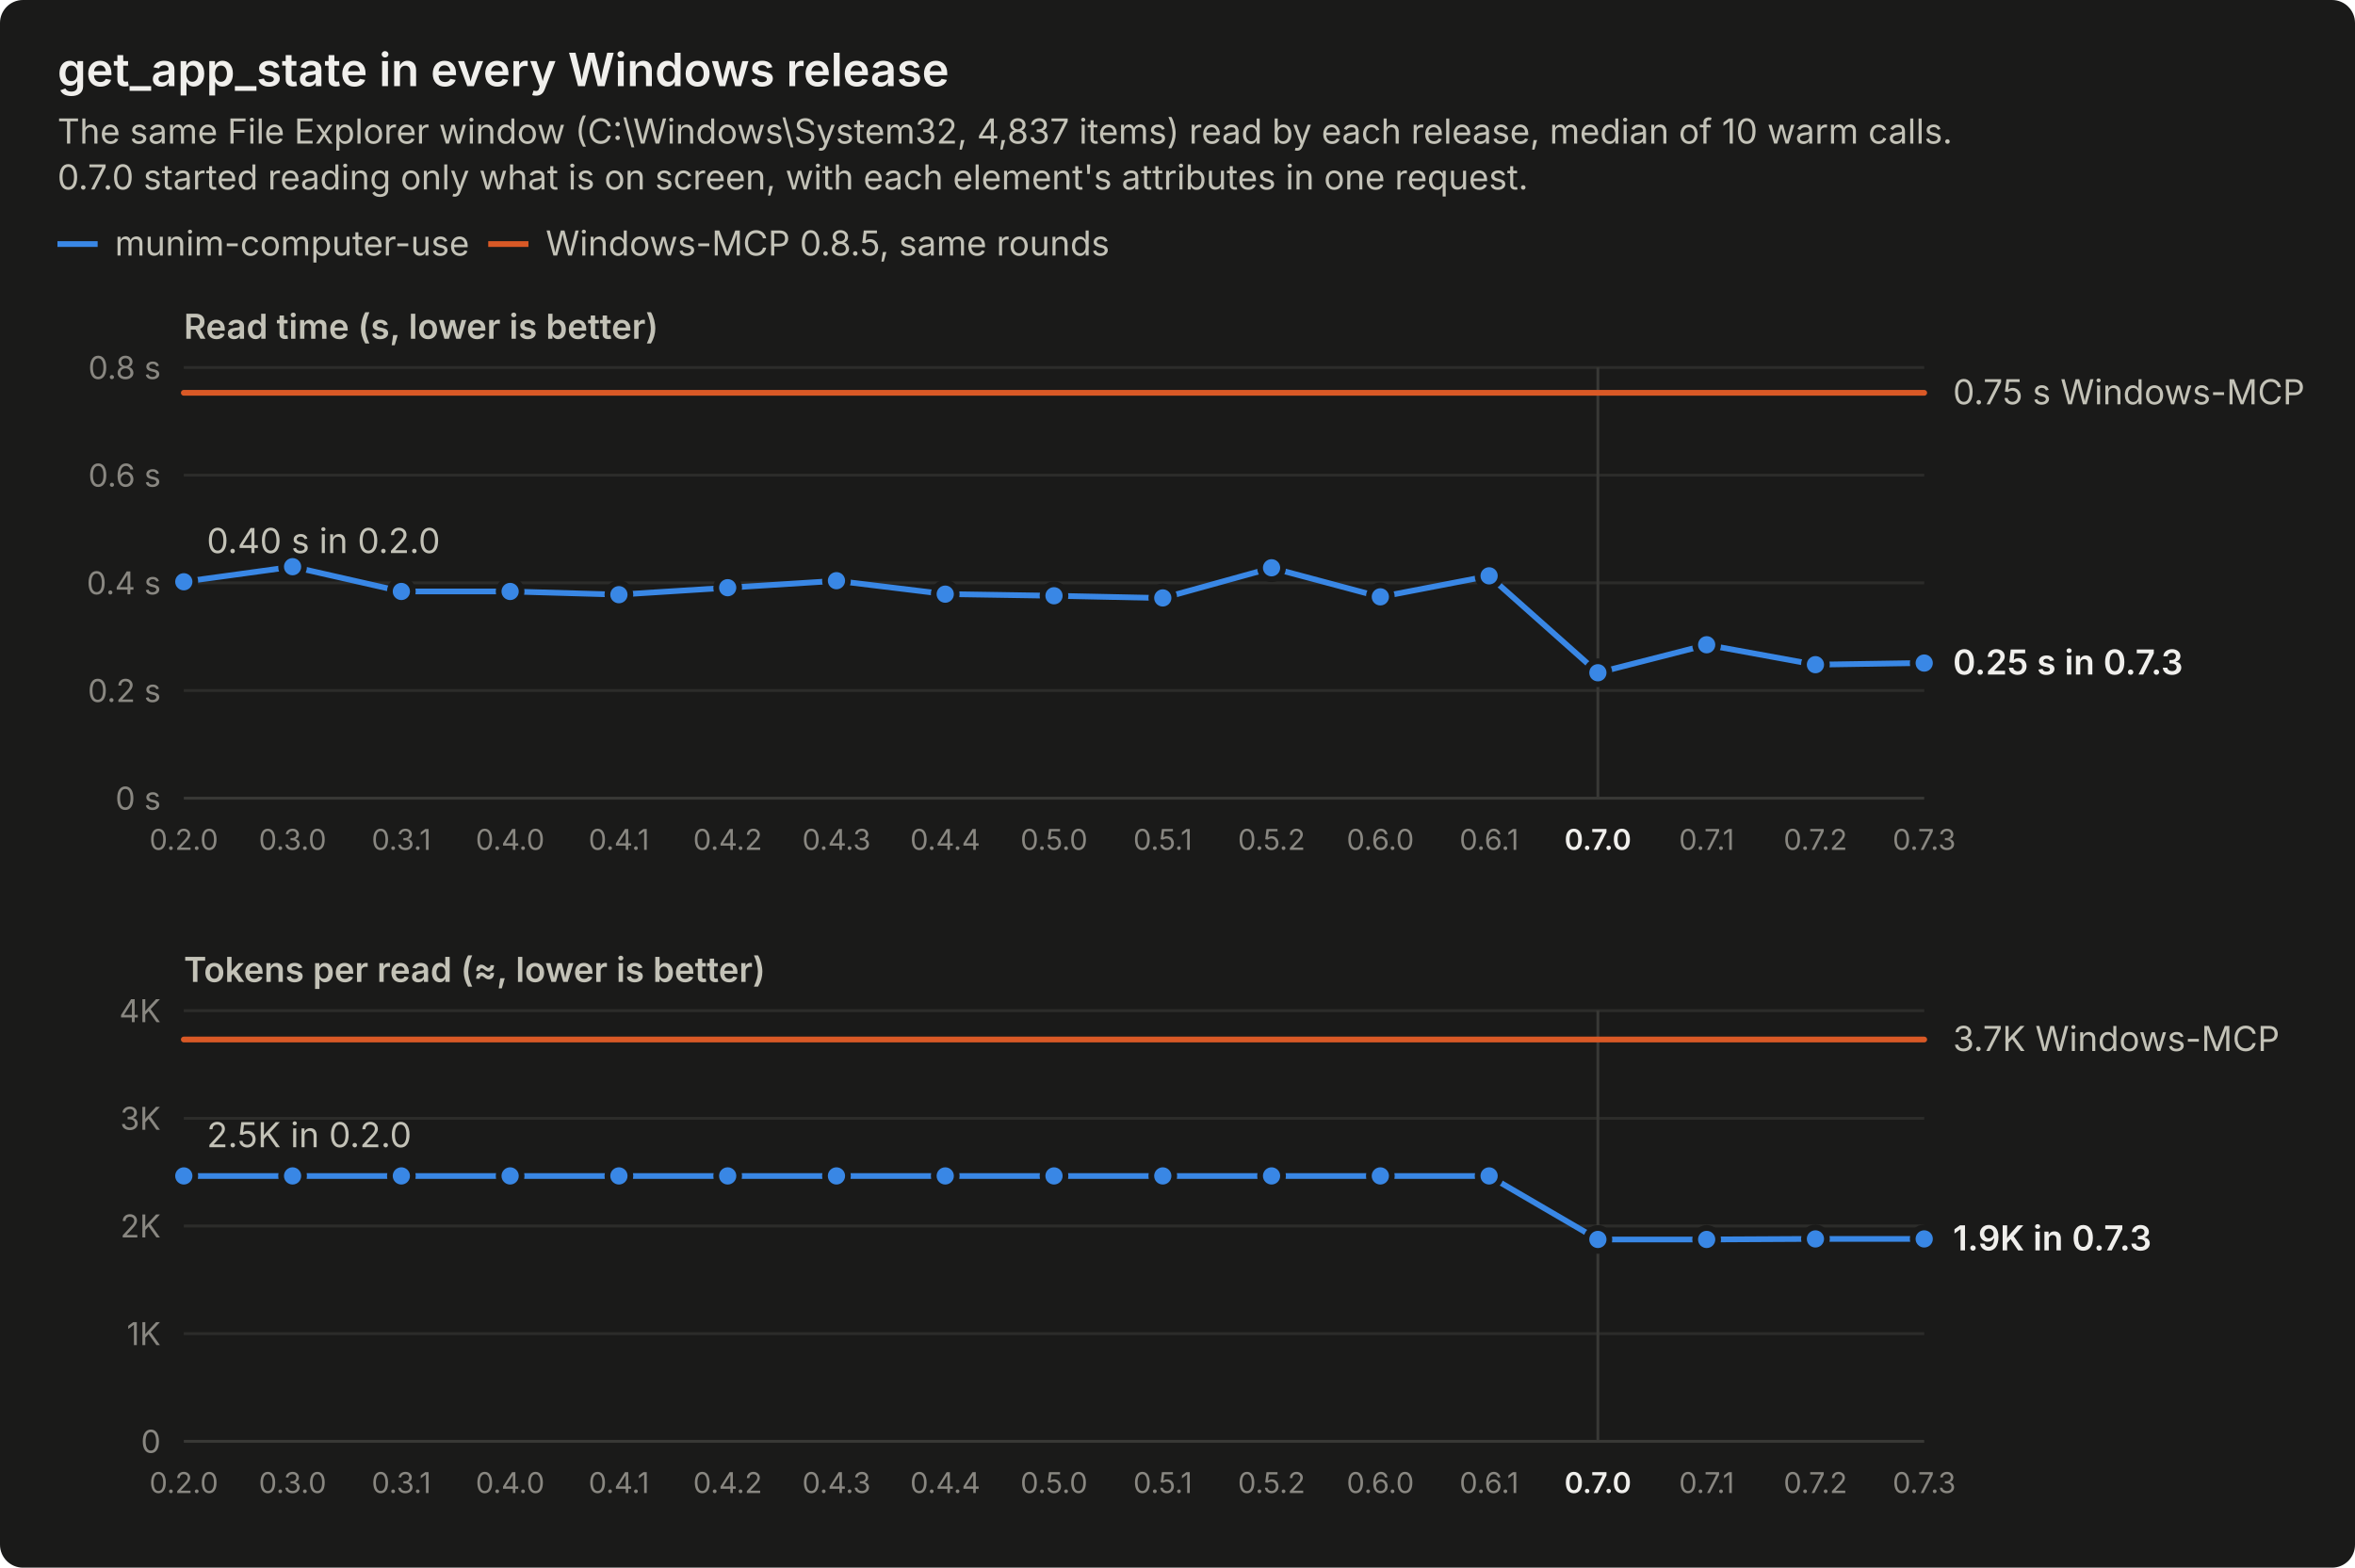
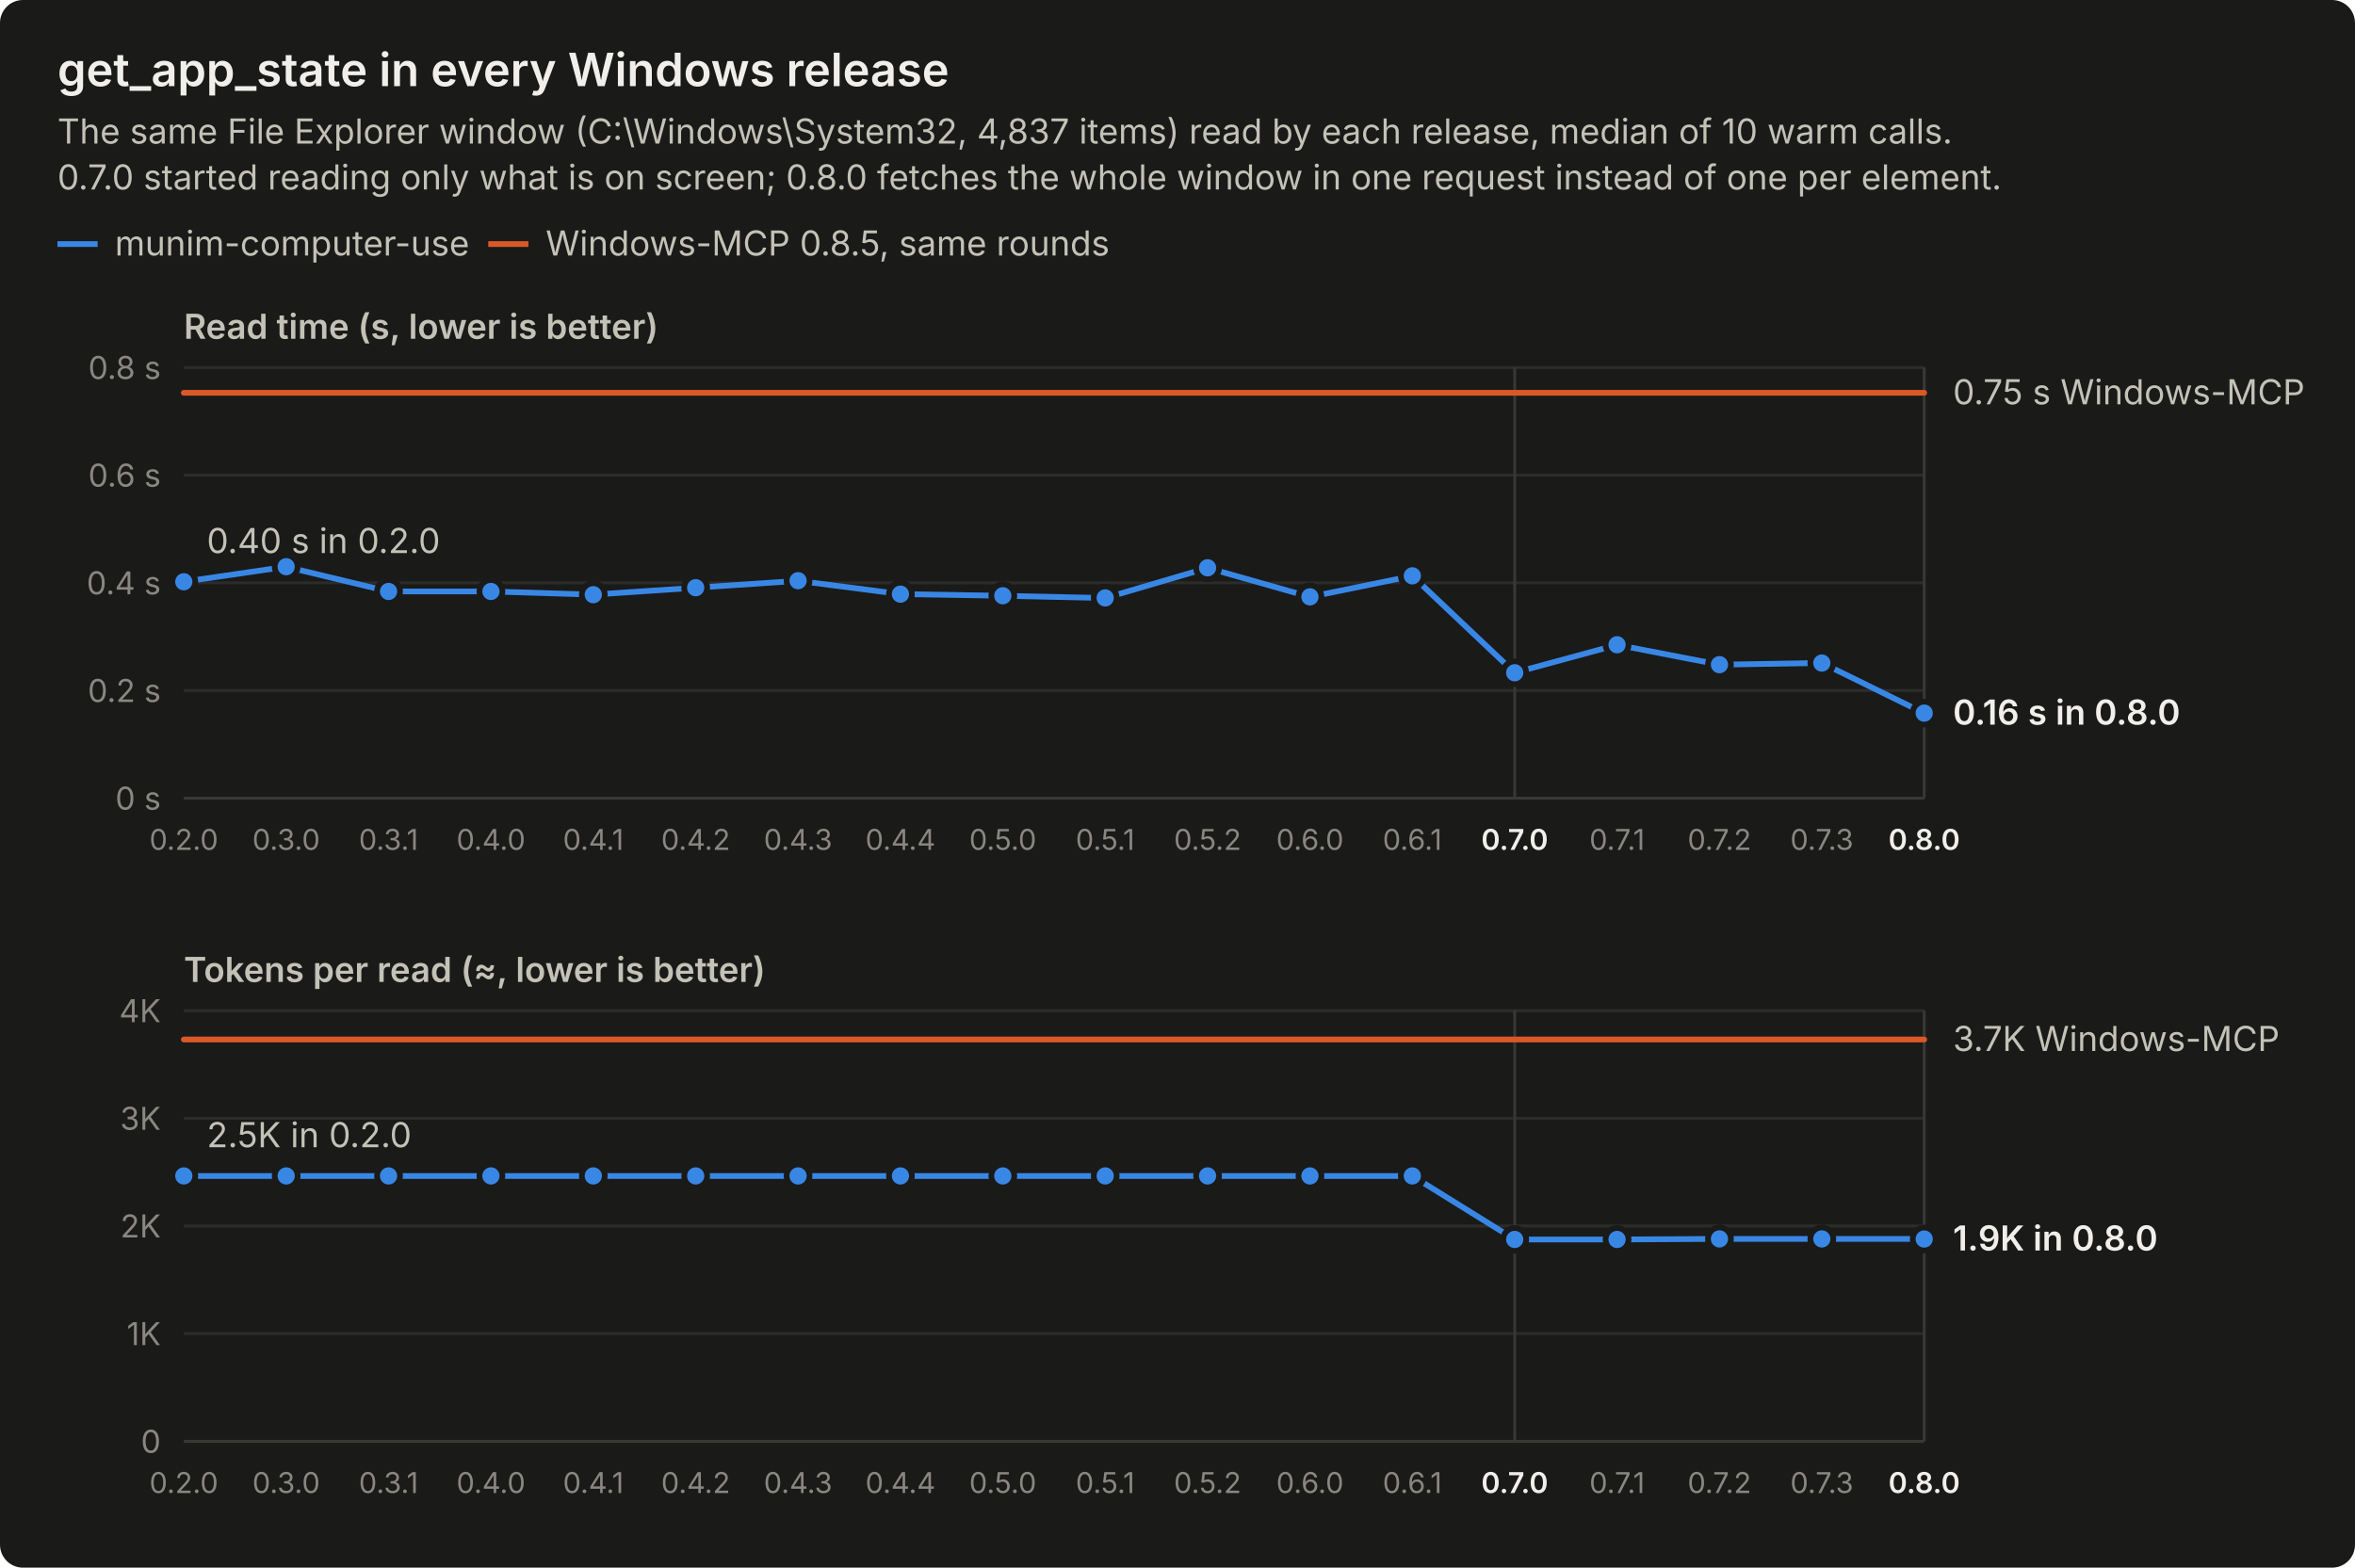
<svg xmlns="http://www.w3.org/2000/svg" width="820" height="546" viewBox="0 0 820 546" role="img" aria-labelledby="t d" font-family="system-ui, -apple-system, 'Segoe UI', sans-serif">
  <rect width="820" height="546" rx="8" fill="#1a1a19" />
  <text x="20" y="30" fill="#f0efec" font-size="16" font-weight="600" text-anchor="start">get_app_state in every Windows release</text>
  <text x="20" y="50" fill="#c3c2b7" font-size="12" font-weight="400" text-anchor="start">The same File Explorer window (C:\Windows\System32, 4,837 items) read by each release, median of 10 warm calls.</text>
-   <text x="20" y="66" fill="#c3c2b7" font-size="12" font-weight="400" text-anchor="start">0.7.0 started reading only what is on screen, with each element's attributes in one request.</text>
+   <text x="20" y="66" fill="#c3c2b7" font-size="12" font-weight="400" text-anchor="start">0.7.0 started reading only what is on screen; 0.8.0 fetches the whole window in one request instead of one per element.</text>
  <line x1="20" x2="34" y1="85" y2="85" stroke="#3987e5" stroke-width="2" />
  <text x="40" y="89" fill="#c3c2b7" font-size="12" font-weight="400" text-anchor="start">munim-computer-use</text>
  <line x1="170" x2="184" y1="85" y2="85" stroke="#d95926" stroke-width="2" />
  <text x="190" y="89" fill="#c3c2b7" font-size="12" font-weight="400" text-anchor="start">Windows-MCP 0.8.5, same rounds</text>
  <text x="64" y="118" fill="#c3c2b7" font-size="12" font-weight="600" text-anchor="start">Read time (s, lower is better)</text>
  <line x1="64" x2="670" y1="278" y2="278" stroke="#383835" stroke-width="1" />
  <text x="56" y="282" fill="#898781" font-size="11" font-weight="400" text-anchor="end">0 s</text>
  <line x1="64" x2="670" y1="240.5" y2="240.5" stroke="#2c2c2a" stroke-width="1" />
  <text x="56" y="244.5" fill="#898781" font-size="11" font-weight="400" text-anchor="end">0.2 s</text>
  <line x1="64" x2="670" y1="203" y2="203" stroke="#2c2c2a" stroke-width="1" />
  <text x="56" y="207" fill="#898781" font-size="11" font-weight="400" text-anchor="end">0.4 s</text>
  <line x1="64" x2="670" y1="165.5" y2="165.5" stroke="#2c2c2a" stroke-width="1" />
  <text x="56" y="169.5" fill="#898781" font-size="11" font-weight="400" text-anchor="end">0.6 s</text>
  <line x1="64" x2="670" y1="128" y2="128" stroke="#2c2c2a" stroke-width="1" />
  <text x="56" y="132" fill="#898781" font-size="11" font-weight="400" text-anchor="end">0.8 s</text>
-   <line x1="556.375" x2="556.375" y1="128" y2="278" stroke="#383835" stroke-width="1" />
+   <line x1="527.412" x2="527.412" y1="128" y2="278" stroke="#383835" stroke-width="1" />
+   <line x1="670" x2="670" y1="128" y2="278" stroke="#383835" stroke-width="1" />
  <line x1="64" x2="670" y1="136.812" y2="136.812" stroke="#d95926" stroke-width="2" stroke-linecap="round" />
  <text x="680" y="140.812" fill="#c3c2b7" font-size="12" font-weight="400" text-anchor="start">0.75 s Windows-MCP</text>
-   <polyline points="64.0,202.6 101.9,197.4 139.8,206.0 177.6,206.0 215.5,207.1 253.4,204.7 291.3,202.3 329.1,206.9 367.0,207.5 404.9,208.3 442.8,197.8 480.6,207.9 518.5,200.6 556.4,234.3 594.3,224.6 632.1,231.5 670.0,230.9" fill="none" stroke="#3987e5" stroke-width="2" stroke-linejoin="round" stroke-linecap="round" />
+   <polyline points="64.0,202.6 99.6,197.4 135.3,206.0 170.9,206.0 206.6,207.1 242.2,204.7 277.9,202.3 313.5,206.9 349.2,207.5 384.8,208.3 420.5,197.8 456.1,207.9 491.8,200.6 527.4,234.3 563.1,224.6 598.7,231.5 634.4,230.9 670.0,248.4" fill="none" stroke="#3987e5" stroke-width="2" stroke-linejoin="round" stroke-linecap="round" />
  <circle cx="64" cy="202.625" r="4" fill="#3987e5" stroke="#1a1a19" stroke-width="2" />
-   <circle cx="101.875" cy="197.375" r="4" fill="#3987e5" stroke="#1a1a19" stroke-width="2" />
-   <circle cx="139.75" cy="206" r="4" fill="#3987e5" stroke="#1a1a19" stroke-width="2" />
-   <circle cx="177.625" cy="206" r="4" fill="#3987e5" stroke="#1a1a19" stroke-width="2" />
-   <circle cx="215.5" cy="207.125" r="4" fill="#3987e5" stroke="#1a1a19" stroke-width="2" />
-   <circle cx="253.375" cy="204.688" r="4" fill="#3987e5" stroke="#1a1a19" stroke-width="2" />
-   <circle cx="291.25" cy="202.25" r="4" fill="#3987e5" stroke="#1a1a19" stroke-width="2" />
-   <circle cx="329.125" cy="206.938" r="4" fill="#3987e5" stroke="#1a1a19" stroke-width="2" />
-   <circle cx="367" cy="207.5" r="4" fill="#3987e5" stroke="#1a1a19" stroke-width="2" />
-   <circle cx="404.875" cy="208.25" r="4" fill="#3987e5" stroke="#1a1a19" stroke-width="2" />
-   <circle cx="442.75" cy="197.75" r="4" fill="#3987e5" stroke="#1a1a19" stroke-width="2" />
-   <circle cx="480.625" cy="207.875" r="4" fill="#3987e5" stroke="#1a1a19" stroke-width="2" />
-   <circle cx="518.5" cy="200.562" r="4" fill="#3987e5" stroke="#1a1a19" stroke-width="2" />
-   <circle cx="556.375" cy="234.312" r="4" fill="#3987e5" stroke="#1a1a19" stroke-width="2" />
-   <circle cx="594.25" cy="224.562" r="4" fill="#3987e5" stroke="#1a1a19" stroke-width="2" />
-   <circle cx="632.125" cy="231.5" r="4" fill="#3987e5" stroke="#1a1a19" stroke-width="2" />
-   <circle cx="670" cy="230.938" r="4" fill="#3987e5" stroke="#1a1a19" stroke-width="2" />
-   <text x="680" y="234.938" fill="#f0efec" font-size="12" font-weight="600" text-anchor="start">0.25 s in 0.7.3</text>
+   <circle cx="99.647" cy="197.375" r="4" fill="#3987e5" stroke="#1a1a19" stroke-width="2" />
+   <circle cx="135.294" cy="206" r="4" fill="#3987e5" stroke="#1a1a19" stroke-width="2" />
+   <circle cx="170.941" cy="206" r="4" fill="#3987e5" stroke="#1a1a19" stroke-width="2" />
+   <circle cx="206.588" cy="207.125" r="4" fill="#3987e5" stroke="#1a1a19" stroke-width="2" />
+   <circle cx="242.235" cy="204.688" r="4" fill="#3987e5" stroke="#1a1a19" stroke-width="2" />
+   <circle cx="277.882" cy="202.25" r="4" fill="#3987e5" stroke="#1a1a19" stroke-width="2" />
+   <circle cx="313.529" cy="206.938" r="4" fill="#3987e5" stroke="#1a1a19" stroke-width="2" />
+   <circle cx="349.176" cy="207.5" r="4" fill="#3987e5" stroke="#1a1a19" stroke-width="2" />
+   <circle cx="384.824" cy="208.25" r="4" fill="#3987e5" stroke="#1a1a19" stroke-width="2" />
+   <circle cx="420.471" cy="197.75" r="4" fill="#3987e5" stroke="#1a1a19" stroke-width="2" />
+   <circle cx="456.118" cy="207.875" r="4" fill="#3987e5" stroke="#1a1a19" stroke-width="2" />
+   <circle cx="491.765" cy="200.562" r="4" fill="#3987e5" stroke="#1a1a19" stroke-width="2" />
+   <circle cx="527.412" cy="234.312" r="4" fill="#3987e5" stroke="#1a1a19" stroke-width="2" />
+   <circle cx="563.059" cy="224.562" r="4" fill="#3987e5" stroke="#1a1a19" stroke-width="2" />
+   <circle cx="598.706" cy="231.5" r="4" fill="#3987e5" stroke="#1a1a19" stroke-width="2" />
+   <circle cx="634.353" cy="230.938" r="4" fill="#3987e5" stroke="#1a1a19" stroke-width="2" />
+   <circle cx="670" cy="248.375" r="4" fill="#3987e5" stroke="#1a1a19" stroke-width="2" />
+   <text x="680" y="252.375" fill="#f0efec" font-size="12" font-weight="600" text-anchor="start">0.16 s in 0.8.0</text>
  <text x="72" y="192.625" fill="#c3c2b7" font-size="12" font-weight="400" text-anchor="start">0.40 s in 0.2.0</text>
  <text x="64" y="296" fill="#898781" font-size="10" font-weight="400" text-anchor="middle">0.2.0</text>
-   <text x="101.875" y="296" fill="#898781" font-size="10" font-weight="400" text-anchor="middle">0.3.0</text>
-   <text x="139.75" y="296" fill="#898781" font-size="10" font-weight="400" text-anchor="middle">0.3.1</text>
-   <text x="177.625" y="296" fill="#898781" font-size="10" font-weight="400" text-anchor="middle">0.4.0</text>
-   <text x="215.5" y="296" fill="#898781" font-size="10" font-weight="400" text-anchor="middle">0.4.1</text>
-   <text x="253.375" y="296" fill="#898781" font-size="10" font-weight="400" text-anchor="middle">0.4.2</text>
-   <text x="291.25" y="296" fill="#898781" font-size="10" font-weight="400" text-anchor="middle">0.4.3</text>
-   <text x="329.125" y="296" fill="#898781" font-size="10" font-weight="400" text-anchor="middle">0.4.4</text>
-   <text x="367" y="296" fill="#898781" font-size="10" font-weight="400" text-anchor="middle">0.5.0</text>
-   <text x="404.875" y="296" fill="#898781" font-size="10" font-weight="400" text-anchor="middle">0.5.1</text>
-   <text x="442.75" y="296" fill="#898781" font-size="10" font-weight="400" text-anchor="middle">0.5.2</text>
-   <text x="480.625" y="296" fill="#898781" font-size="10" font-weight="400" text-anchor="middle">0.6.0</text>
-   <text x="518.5" y="296" fill="#898781" font-size="10" font-weight="400" text-anchor="middle">0.6.1</text>
-   <text x="556.375" y="296" fill="#f0efec" font-size="10" font-weight="600" text-anchor="middle">0.7.0</text>
-   <text x="594.25" y="296" fill="#898781" font-size="10" font-weight="400" text-anchor="middle">0.7.1</text>
-   <text x="632.125" y="296" fill="#898781" font-size="10" font-weight="400" text-anchor="middle">0.7.2</text>
-   <text x="670" y="296" fill="#898781" font-size="10" font-weight="400" text-anchor="middle">0.7.3</text>
+   <text x="99.647" y="296" fill="#898781" font-size="10" font-weight="400" text-anchor="middle">0.3.0</text>
+   <text x="135.294" y="296" fill="#898781" font-size="10" font-weight="400" text-anchor="middle">0.3.1</text>
+   <text x="170.941" y="296" fill="#898781" font-size="10" font-weight="400" text-anchor="middle">0.4.0</text>
+   <text x="206.588" y="296" fill="#898781" font-size="10" font-weight="400" text-anchor="middle">0.4.1</text>
+   <text x="242.235" y="296" fill="#898781" font-size="10" font-weight="400" text-anchor="middle">0.4.2</text>
+   <text x="277.882" y="296" fill="#898781" font-size="10" font-weight="400" text-anchor="middle">0.4.3</text>
+   <text x="313.529" y="296" fill="#898781" font-size="10" font-weight="400" text-anchor="middle">0.4.4</text>
+   <text x="349.176" y="296" fill="#898781" font-size="10" font-weight="400" text-anchor="middle">0.5.0</text>
+   <text x="384.824" y="296" fill="#898781" font-size="10" font-weight="400" text-anchor="middle">0.5.1</text>
+   <text x="420.471" y="296" fill="#898781" font-size="10" font-weight="400" text-anchor="middle">0.5.2</text>
+   <text x="456.118" y="296" fill="#898781" font-size="10" font-weight="400" text-anchor="middle">0.6.0</text>
+   <text x="491.765" y="296" fill="#898781" font-size="10" font-weight="400" text-anchor="middle">0.6.1</text>
+   <text x="527.412" y="296" fill="#f0efec" font-size="10" font-weight="600" text-anchor="middle">0.7.0</text>
+   <text x="563.059" y="296" fill="#898781" font-size="10" font-weight="400" text-anchor="middle">0.7.1</text>
+   <text x="598.706" y="296" fill="#898781" font-size="10" font-weight="400" text-anchor="middle">0.7.2</text>
+   <text x="634.353" y="296" fill="#898781" font-size="10" font-weight="400" text-anchor="middle">0.7.3</text>
+   <text x="670" y="296" fill="#f0efec" font-size="10" font-weight="600" text-anchor="middle">0.8.0</text>
  <text x="64" y="342" fill="#c3c2b7" font-size="12" font-weight="600" text-anchor="start">Tokens per read (≈, lower is better)</text>
  <line x1="64" x2="670" y1="502" y2="502" stroke="#383835" stroke-width="1" />
  <text x="56" y="506" fill="#898781" font-size="11" font-weight="400" text-anchor="end">0</text>
  <line x1="64" x2="670" y1="464.5" y2="464.5" stroke="#2c2c2a" stroke-width="1" />
  <text x="56" y="468.5" fill="#898781" font-size="11" font-weight="400" text-anchor="end">1K</text>
  <line x1="64" x2="670" y1="427" y2="427" stroke="#2c2c2a" stroke-width="1" />
  <text x="56" y="431" fill="#898781" font-size="11" font-weight="400" text-anchor="end">2K</text>
  <line x1="64" x2="670" y1="389.5" y2="389.5" stroke="#2c2c2a" stroke-width="1" />
  <text x="56" y="393.5" fill="#898781" font-size="11" font-weight="400" text-anchor="end">3K</text>
  <line x1="64" x2="670" y1="352" y2="352" stroke="#2c2c2a" stroke-width="1" />
  <text x="56" y="356" fill="#898781" font-size="11" font-weight="400" text-anchor="end">4K</text>
-   <line x1="556.375" x2="556.375" y1="352" y2="502" stroke="#383835" stroke-width="1" />
+   <line x1="527.412" x2="527.412" y1="352" y2="502" stroke="#383835" stroke-width="1" />
+   <line x1="670" x2="670" y1="352" y2="502" stroke="#383835" stroke-width="1" />
  <line x1="64" x2="670" y1="362.05" y2="362.05" stroke="#d95926" stroke-width="2" stroke-linecap="round" />
  <text x="680" y="366.05" fill="#c3c2b7" font-size="12" font-weight="400" text-anchor="start">3.7K Windows-MCP</text>
-   <polyline points="64.0,409.6 101.9,409.6 139.8,409.6 177.6,409.6 215.5,409.6 253.4,409.6 291.3,409.6 329.1,409.6 367.0,409.6 404.9,409.6 442.8,409.6 480.6,409.6 518.5,409.6 556.4,431.7 594.3,431.7 632.1,431.5 670.0,431.5" fill="none" stroke="#3987e5" stroke-width="2" stroke-linejoin="round" stroke-linecap="round" />
+   <polyline points="64.0,409.6 99.6,409.6 135.3,409.6 170.9,409.6 206.6,409.6 242.2,409.6 277.9,409.6 313.5,409.6 349.2,409.6 384.8,409.6 420.5,409.6 456.1,409.6 491.8,409.6 527.4,431.7 563.1,431.7 598.7,431.5 634.4,431.5 670.0,431.5" fill="none" stroke="#3987e5" stroke-width="2" stroke-linejoin="round" stroke-linecap="round" />
  <circle cx="64" cy="409.562" r="4" fill="#3987e5" stroke="#1a1a19" stroke-width="2" />
-   <circle cx="101.875" cy="409.562" r="4" fill="#3987e5" stroke="#1a1a19" stroke-width="2" />
-   <circle cx="139.75" cy="409.562" r="4" fill="#3987e5" stroke="#1a1a19" stroke-width="2" />
-   <circle cx="177.625" cy="409.562" r="4" fill="#3987e5" stroke="#1a1a19" stroke-width="2" />
-   <circle cx="215.5" cy="409.562" r="4" fill="#3987e5" stroke="#1a1a19" stroke-width="2" />
-   <circle cx="253.375" cy="409.562" r="4" fill="#3987e5" stroke="#1a1a19" stroke-width="2" />
-   <circle cx="291.25" cy="409.562" r="4" fill="#3987e5" stroke="#1a1a19" stroke-width="2" />
-   <circle cx="329.125" cy="409.562" r="4" fill="#3987e5" stroke="#1a1a19" stroke-width="2" />
-   <circle cx="367" cy="409.562" r="4" fill="#3987e5" stroke="#1a1a19" stroke-width="2" />
-   <circle cx="404.875" cy="409.562" r="4" fill="#3987e5" stroke="#1a1a19" stroke-width="2" />
-   <circle cx="442.75" cy="409.562" r="4" fill="#3987e5" stroke="#1a1a19" stroke-width="2" />
-   <circle cx="480.625" cy="409.562" r="4" fill="#3987e5" stroke="#1a1a19" stroke-width="2" />
-   <circle cx="518.5" cy="409.562" r="4" fill="#3987e5" stroke="#1a1a19" stroke-width="2" />
-   <circle cx="556.375" cy="431.688" r="4" fill="#3987e5" stroke="#1a1a19" stroke-width="2" />
-   <circle cx="594.25" cy="431.688" r="4" fill="#3987e5" stroke="#1a1a19" stroke-width="2" />
-   <circle cx="632.125" cy="431.5" r="4" fill="#3987e5" stroke="#1a1a19" stroke-width="2" />
-   <circle cx="670" cy="431.5" r="4" fill="#3987e5" stroke="#1a1a19" stroke-width="2" />
-   <text x="680" y="435.5" fill="#f0efec" font-size="12" font-weight="600" text-anchor="start">1.9K in 0.7.3</text>
+   <circle cx="99.647" cy="409.562" r="4" fill="#3987e5" stroke="#1a1a19" stroke-width="2" />
+   <circle cx="135.294" cy="409.562" r="4" fill="#3987e5" stroke="#1a1a19" stroke-width="2" />
+   <circle cx="170.941" cy="409.562" r="4" fill="#3987e5" stroke="#1a1a19" stroke-width="2" />
+   <circle cx="206.588" cy="409.562" r="4" fill="#3987e5" stroke="#1a1a19" stroke-width="2" />
+   <circle cx="242.235" cy="409.562" r="4" fill="#3987e5" stroke="#1a1a19" stroke-width="2" />
+   <circle cx="277.882" cy="409.562" r="4" fill="#3987e5" stroke="#1a1a19" stroke-width="2" />
+   <circle cx="313.529" cy="409.562" r="4" fill="#3987e5" stroke="#1a1a19" stroke-width="2" />
+   <circle cx="349.176" cy="409.562" r="4" fill="#3987e5" stroke="#1a1a19" stroke-width="2" />
+   <circle cx="384.824" cy="409.562" r="4" fill="#3987e5" stroke="#1a1a19" stroke-width="2" />
+   <circle cx="420.471" cy="409.562" r="4" fill="#3987e5" stroke="#1a1a19" stroke-width="2" />
+   <circle cx="456.118" cy="409.562" r="4" fill="#3987e5" stroke="#1a1a19" stroke-width="2" />
+   <circle cx="491.765" cy="409.562" r="4" fill="#3987e5" stroke="#1a1a19" stroke-width="2" />
+   <circle cx="527.412" cy="431.688" r="4" fill="#3987e5" stroke="#1a1a19" stroke-width="2" />
+   <circle cx="563.059" cy="431.688" r="4" fill="#3987e5" stroke="#1a1a19" stroke-width="2" />
+   <circle cx="598.706" cy="431.5" r="4" fill="#3987e5" stroke="#1a1a19" stroke-width="2" />
+   <circle cx="634.353" cy="431.5" r="4" fill="#3987e5" stroke="#1a1a19" stroke-width="2" />
+   <circle cx="670" cy="431.538" r="4" fill="#3987e5" stroke="#1a1a19" stroke-width="2" />
+   <text x="680" y="435.538" fill="#f0efec" font-size="12" font-weight="600" text-anchor="start">1.9K in 0.8.0</text>
  <text x="72" y="399.562" fill="#c3c2b7" font-size="12" font-weight="400" text-anchor="start">2.5K in 0.2.0</text>
  <text x="64" y="520" fill="#898781" font-size="10" font-weight="400" text-anchor="middle">0.2.0</text>
-   <text x="101.875" y="520" fill="#898781" font-size="10" font-weight="400" text-anchor="middle">0.3.0</text>
-   <text x="139.75" y="520" fill="#898781" font-size="10" font-weight="400" text-anchor="middle">0.3.1</text>
-   <text x="177.625" y="520" fill="#898781" font-size="10" font-weight="400" text-anchor="middle">0.4.0</text>
-   <text x="215.5" y="520" fill="#898781" font-size="10" font-weight="400" text-anchor="middle">0.4.1</text>
-   <text x="253.375" y="520" fill="#898781" font-size="10" font-weight="400" text-anchor="middle">0.4.2</text>
-   <text x="291.25" y="520" fill="#898781" font-size="10" font-weight="400" text-anchor="middle">0.4.3</text>
-   <text x="329.125" y="520" fill="#898781" font-size="10" font-weight="400" text-anchor="middle">0.4.4</text>
-   <text x="367" y="520" fill="#898781" font-size="10" font-weight="400" text-anchor="middle">0.5.0</text>
-   <text x="404.875" y="520" fill="#898781" font-size="10" font-weight="400" text-anchor="middle">0.5.1</text>
-   <text x="442.75" y="520" fill="#898781" font-size="10" font-weight="400" text-anchor="middle">0.5.2</text>
-   <text x="480.625" y="520" fill="#898781" font-size="10" font-weight="400" text-anchor="middle">0.6.0</text>
-   <text x="518.5" y="520" fill="#898781" font-size="10" font-weight="400" text-anchor="middle">0.6.1</text>
-   <text x="556.375" y="520" fill="#f0efec" font-size="10" font-weight="600" text-anchor="middle">0.7.0</text>
-   <text x="594.25" y="520" fill="#898781" font-size="10" font-weight="400" text-anchor="middle">0.7.1</text>
-   <text x="632.125" y="520" fill="#898781" font-size="10" font-weight="400" text-anchor="middle">0.7.2</text>
-   <text x="670" y="520" fill="#898781" font-size="10" font-weight="400" text-anchor="middle">0.7.3</text>
+   <text x="99.647" y="520" fill="#898781" font-size="10" font-weight="400" text-anchor="middle">0.3.0</text>
+   <text x="135.294" y="520" fill="#898781" font-size="10" font-weight="400" text-anchor="middle">0.3.1</text>
+   <text x="170.941" y="520" fill="#898781" font-size="10" font-weight="400" text-anchor="middle">0.4.0</text>
+   <text x="206.588" y="520" fill="#898781" font-size="10" font-weight="400" text-anchor="middle">0.4.1</text>
+   <text x="242.235" y="520" fill="#898781" font-size="10" font-weight="400" text-anchor="middle">0.4.2</text>
+   <text x="277.882" y="520" fill="#898781" font-size="10" font-weight="400" text-anchor="middle">0.4.3</text>
+   <text x="313.529" y="520" fill="#898781" font-size="10" font-weight="400" text-anchor="middle">0.4.4</text>
+   <text x="349.176" y="520" fill="#898781" font-size="10" font-weight="400" text-anchor="middle">0.5.0</text>
+   <text x="384.824" y="520" fill="#898781" font-size="10" font-weight="400" text-anchor="middle">0.5.1</text>
+   <text x="420.471" y="520" fill="#898781" font-size="10" font-weight="400" text-anchor="middle">0.5.2</text>
+   <text x="456.118" y="520" fill="#898781" font-size="10" font-weight="400" text-anchor="middle">0.6.0</text>
+   <text x="491.765" y="520" fill="#898781" font-size="10" font-weight="400" text-anchor="middle">0.6.1</text>
+   <text x="527.412" y="520" fill="#f0efec" font-size="10" font-weight="600" text-anchor="middle">0.7.0</text>
+   <text x="563.059" y="520" fill="#898781" font-size="10" font-weight="400" text-anchor="middle">0.7.1</text>
+   <text x="598.706" y="520" fill="#898781" font-size="10" font-weight="400" text-anchor="middle">0.7.2</text>
+   <text x="634.353" y="520" fill="#898781" font-size="10" font-weight="400" text-anchor="middle">0.7.3</text>
+   <text x="670" y="520" fill="#f0efec" font-size="10" font-weight="600" text-anchor="middle">0.8.0</text>
</svg>
